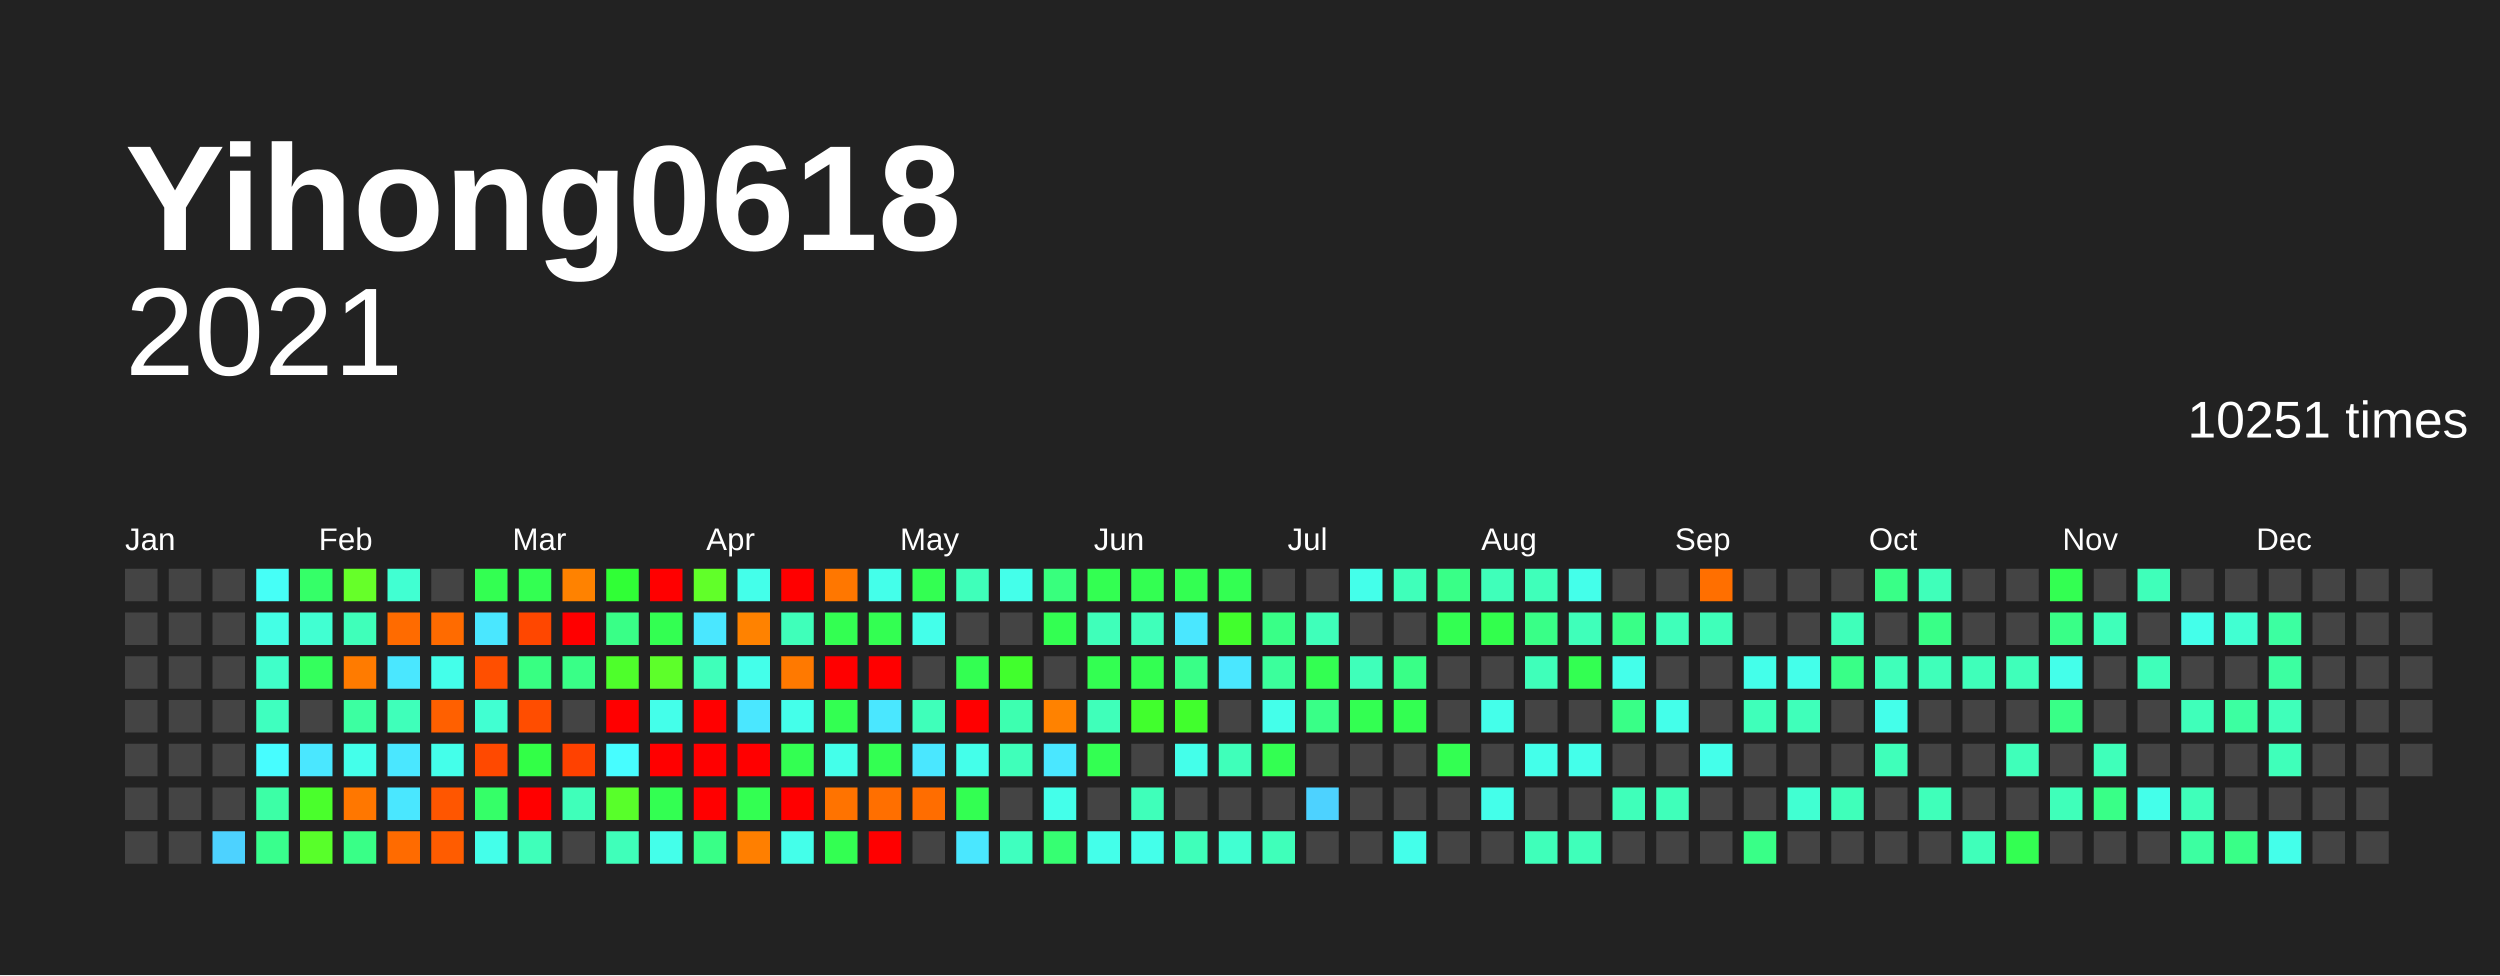
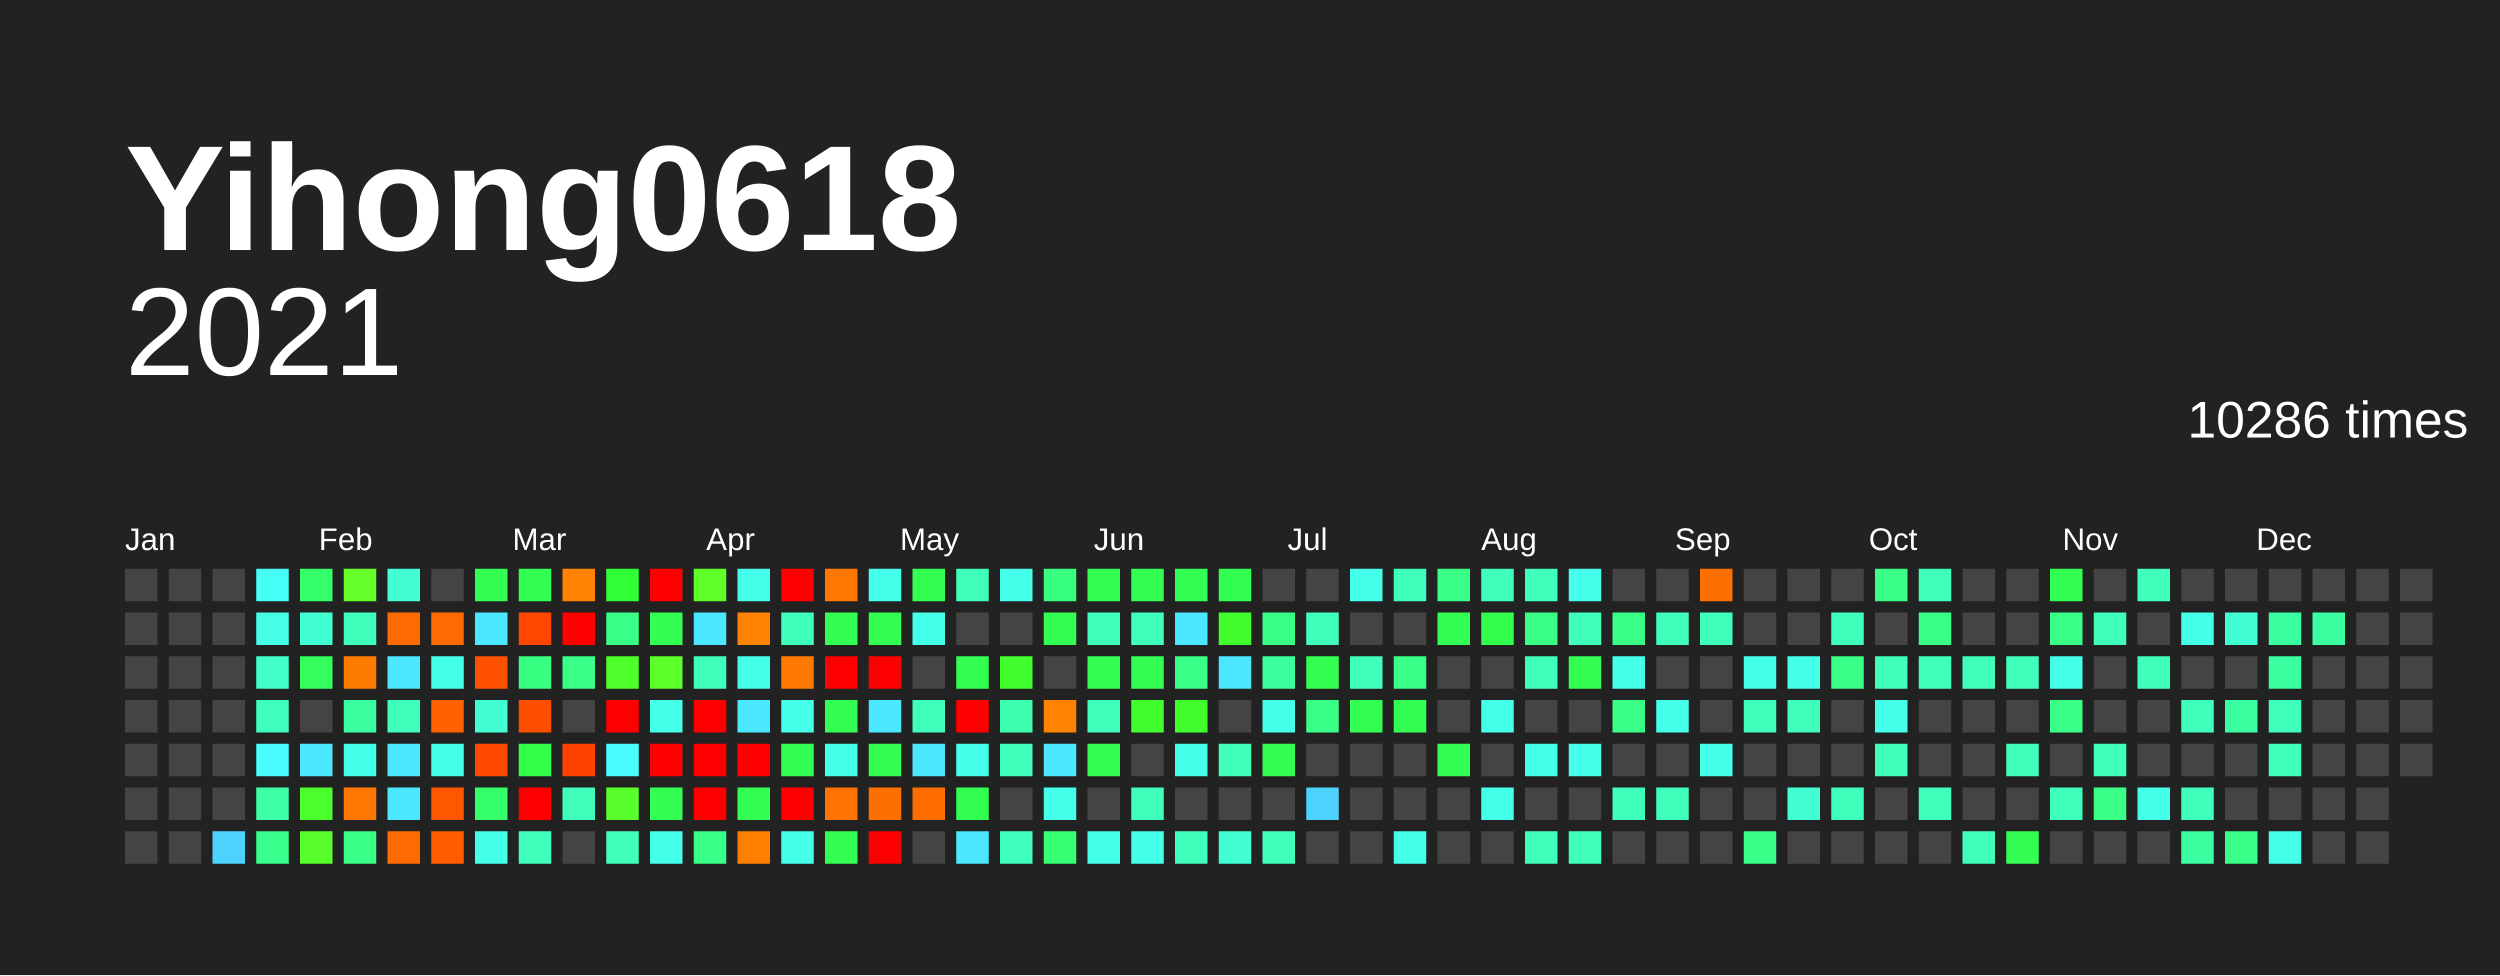
<svg xmlns="http://www.w3.org/2000/svg" baseProfile="full" height="78mm" version="1.1" viewBox="0,0,200,78" width="200mm">
  <defs />
  <rect fill="#222222" height="78" width="200" x="0" y="0" />
  <text fill="#FFFFFF" style="font-size:12px; font-family:Arial; font-weight:bold;" x="10" y="20">Yihong0618</text>
  <text alignment-baseline="hanging" fill="#FFFFFF" style="font-size:10.0px; font-family:Arial;" x="10" y="30">2021</text>
-   <text alignment-baseline="hanging" fill="#FFFFFF" style="font-size:4.125px; font-family:Arial;" x="175" y="35">10251 times</text>
+   <text alignment-baseline="hanging" fill="#FFFFFF" style="font-size:4.125px; font-family:Arial;" x="175" y="35">10286 times</text>
  <text fill="#FFFFFF" style="font-size:2.5px; font-family:Arial" x="10.0" y="44">Jan</text>
  <text fill="#FFFFFF" style="font-size:2.5px; font-family:Arial" x="25.5" y="44">Feb</text>
  <text fill="#FFFFFF" style="font-size:2.5px; font-family:Arial" x="41.0" y="44">Mar</text>
  <text fill="#FFFFFF" style="font-size:2.5px; font-family:Arial" x="56.5" y="44">Apr</text>
  <text fill="#FFFFFF" style="font-size:2.5px; font-family:Arial" x="72.0" y="44">May</text>
  <text fill="#FFFFFF" style="font-size:2.5px; font-family:Arial" x="87.5" y="44">Jun</text>
  <text fill="#FFFFFF" style="font-size:2.5px; font-family:Arial" x="103.0" y="44">Jul</text>
  <text fill="#FFFFFF" style="font-size:2.5px; font-family:Arial" x="118.5" y="44">Aug</text>
  <text fill="#FFFFFF" style="font-size:2.5px; font-family:Arial" x="134.0" y="44">Sep</text>
  <text fill="#FFFFFF" style="font-size:2.5px; font-family:Arial" x="149.5" y="44">Oct</text>
  <text fill="#FFFFFF" style="font-size:2.5px; font-family:Arial" x="165.0" y="44">Nov</text>
  <text fill="#FFFFFF" style="font-size:2.5px; font-family:Arial" x="180.5" y="44">Dec</text>
  <rect fill="#444444" height="2.6" width="2.6" x="10.0" y="45.5" />
  <rect fill="#444444" height="2.6" width="2.6" x="10.0" y="49.0" />
  <rect fill="#444444" height="2.6" width="2.6" x="10.0" y="52.5" />
  <rect fill="#444444" height="2.6" width="2.6" x="10.0" y="56.0" />
  <rect fill="#444444" height="2.6" width="2.6" x="10.0" y="59.5" />
  <rect fill="#444444" height="2.6" width="2.6" x="10.0" y="63.0" />
  <rect fill="#444444" height="2.6" width="2.6" x="10.0" y="66.5" />
  <rect fill="#444444" height="2.6" width="2.6" x="13.5" y="45.5" />
  <rect fill="#444444" height="2.6" width="2.6" x="13.5" y="49.0" />
  <rect fill="#444444" height="2.6" width="2.6" x="13.5" y="52.5" />
  <rect fill="#444444" height="2.6" width="2.6" x="13.5" y="56.0" />
  <rect fill="#444444" height="2.6" width="2.6" x="13.5" y="59.5" />
  <rect fill="#444444" height="2.6" width="2.6" x="13.5" y="63.0" />
  <rect fill="#444444" height="2.6" width="2.6" x="13.5" y="66.5" />
  <rect fill="#444444" height="2.6" width="2.6" x="17.0" y="45.5" />
  <rect fill="#444444" height="2.6" width="2.6" x="17.0" y="49.0" />
  <rect fill="#444444" height="2.6" width="2.6" x="17.0" y="52.5" />
  <rect fill="#444444" height="2.6" width="2.6" x="17.0" y="56.0" />
  <rect fill="#444444" height="2.6" width="2.6" x="17.0" y="59.5" />
  <rect fill="#444444" height="2.6" width="2.6" x="17.0" y="63.0" />
  <rect fill="#4dd2ff" height="2.6" width="2.6" x="17.0" y="66.5" />
  <rect fill="#46fff7" height="2.6" width="2.6" x="20.5" y="45.5" />
  <rect fill="#44ffe5" height="2.6" width="2.6" x="20.5" y="49.0" />
  <rect fill="#40ffc9" height="2.6" width="2.6" x="20.5" y="52.5" />
  <rect fill="#3fffbf" height="2.6" width="2.6" x="20.5" y="56.0" />
  <rect fill="#47fdff" height="2.6" width="2.6" x="20.5" y="59.5" />
  <rect fill="#3cffa6" height="2.6" width="2.6" x="20.5" y="63.0" />
  <rect fill="#39ff8d" height="2.6" width="2.6" x="20.5" y="66.5" />
  <rect fill="#35ff68" height="2.6" width="2.6" x="24.0" y="45.5" />
  <rect fill="#41ffd2" height="2.6" width="2.6" x="24.0" y="49.0" />
  <rect fill="#34ff5d" height="2.6" width="2.6" x="24.0" y="52.5" />
  <rect fill="#444444" height="2.6" width="2.6" x="24.0" y="56.0" />
  <rect fill="#4ae7ff" height="2.6" width="2.6" x="24.0" y="59.5" />
  <rect fill="#4aff2c" height="2.6" width="2.6" x="24.0" y="63.0" />
  <rect fill="#58ff2a" height="2.6" width="2.6" x="24.0" y="66.5" />
  <rect fill="#66ff29" height="2.6" width="2.6" x="27.5" y="45.5" />
  <rect fill="#3fffba" height="2.6" width="2.6" x="27.5" y="49.0" />
  <rect fill="#ff7b00" height="2.6" width="2.6" x="27.5" y="52.5" />
  <rect fill="#3cffa1" height="2.6" width="2.6" x="27.5" y="56.0" />
  <rect fill="#44ffea" height="2.6" width="2.6" x="27.5" y="59.5" />
  <rect fill="#ff7700" height="2.6" width="2.6" x="27.5" y="63.0" />
  <rect fill="#39ff87" height="2.6" width="2.6" x="27.5" y="66.5" />
  <rect fill="#41ffd2" height="2.6" width="2.6" x="31.0" y="45.5" />
  <rect fill="#ff6b00" height="2.6" width="2.6" x="31.0" y="49.0" />
  <rect fill="#4ae7ff" height="2.6" width="2.6" x="31.0" y="52.5" />
  <rect fill="#3fffba" height="2.6" width="2.6" x="31.0" y="56.0" />
  <rect fill="#4ae7ff" height="2.6" width="2.6" x="31.0" y="59.5" />
  <rect fill="#4ae7ff" height="2.6" width="2.6" x="31.0" y="63.0" />
  <rect fill="#ff6b00" height="2.6" width="2.6" x="31.0" y="66.5" />
  <rect fill="#444444" height="2.6" width="2.6" x="34.5" y="45.5" />
  <rect fill="#ff6b00" height="2.6" width="2.6" x="34.5" y="49.0" />
  <rect fill="#44ffea" height="2.6" width="2.6" x="34.5" y="52.5" />
  <rect fill="#ff6000" height="2.6" width="2.6" x="34.5" y="56.0" />
  <rect fill="#44ffea" height="2.6" width="2.6" x="34.5" y="59.5" />
  <rect fill="#ff5600" height="2.6" width="2.6" x="34.5" y="63.0" />
  <rect fill="#ff5c00" height="2.6" width="2.6" x="34.5" y="66.5" />
  <rect fill="#33ff52" height="2.6" width="2.6" x="38.0" y="45.5" />
  <rect fill="#4ae7ff" height="2.6" width="2.6" x="38.0" y="49.0" />
  <rect fill="#ff4f00" height="2.6" width="2.6" x="38.0" y="52.5" />
  <rect fill="#41ffd2" height="2.6" width="2.6" x="38.0" y="56.0" />
  <rect fill="#ff4900" height="2.6" width="2.6" x="38.0" y="59.5" />
  <rect fill="#35ff68" height="2.6" width="2.6" x="38.0" y="63.0" />
  <rect fill="#44ffea" height="2.6" width="2.6" x="38.0" y="66.5" />
  <rect fill="#33ff52" height="2.6" width="2.6" x="41.5" y="45.5" />
  <rect fill="#ff4700" height="2.6" width="2.6" x="41.5" y="49.0" />
  <rect fill="#38ff82" height="2.6" width="2.6" x="41.5" y="52.5" />
  <rect fill="#ff4d00" height="2.6" width="2.6" x="41.5" y="56.0" />
  <rect fill="#32ff47" height="2.6" width="2.6" x="41.5" y="59.5" />
  <rect fill="red" height="2.6" width="2.6" x="41.5" y="63.0" />
  <rect fill="#3fffba" height="2.6" width="2.6" x="41.5" y="66.5" />
  <rect fill="#ff8200" height="2.6" width="2.6" x="45.0" y="45.5" />
  <rect fill="red" height="2.6" width="2.6" x="45.0" y="49.0" />
  <rect fill="#39ff87" height="2.6" width="2.6" x="45.0" y="52.5" />
  <rect fill="#444444" height="2.6" width="2.6" x="45.0" y="56.0" />
  <rect fill="#ff4100" height="2.6" width="2.6" x="45.0" y="59.5" />
  <rect fill="#3fffba" height="2.6" width="2.6" x="45.0" y="63.0" />
  <rect fill="#444444" height="2.6" width="2.6" x="45.0" y="66.5" />
  <rect fill="#30ff36" height="2.6" width="2.6" x="48.5" y="45.5" />
  <rect fill="#39ff87" height="2.6" width="2.6" x="48.5" y="49.0" />
  <rect fill="#4eff2b" height="2.6" width="2.6" x="48.5" y="52.5" />
  <rect fill="red" height="2.6" width="2.6" x="48.5" y="56.0" />
  <rect fill="#47fdff" height="2.6" width="2.6" x="48.5" y="59.5" />
  <rect fill="#58ff2a" height="2.6" width="2.6" x="48.5" y="63.0" />
  <rect fill="#3fffba" height="2.6" width="2.6" x="48.5" y="66.5" />
  <rect fill="red" height="2.6" width="2.6" x="52.0" y="45.5" />
  <rect fill="#33ff52" height="2.6" width="2.6" x="52.0" y="49.0" />
  <rect fill="#5dff2a" height="2.6" width="2.6" x="52.0" y="52.5" />
  <rect fill="#44ffea" height="2.6" width="2.6" x="52.0" y="56.0" />
  <rect fill="red" height="2.6" width="2.6" x="52.0" y="59.5" />
  <rect fill="#33ff52" height="2.6" width="2.6" x="52.0" y="63.0" />
  <rect fill="#44ffea" height="2.6" width="2.6" x="52.0" y="66.5" />
  <rect fill="#61ff29" height="2.6" width="2.6" x="55.5" y="45.5" />
  <rect fill="#4ae7ff" height="2.6" width="2.6" x="55.5" y="49.0" />
  <rect fill="#3fffba" height="2.6" width="2.6" x="55.5" y="52.5" />
  <rect fill="red" height="2.6" width="2.6" x="55.5" y="56.0" />
  <rect fill="red" height="2.6" width="2.6" x="55.5" y="59.5" />
  <rect fill="red" height="2.6" width="2.6" x="55.5" y="63.0" />
  <rect fill="#39ff87" height="2.6" width="2.6" x="55.5" y="66.5" />
  <rect fill="#44ffea" height="2.6" width="2.6" x="59.0" y="45.5" />
  <rect fill="#ff8200" height="2.6" width="2.6" x="59.0" y="49.0" />
  <rect fill="#44ffea" height="2.6" width="2.6" x="59.0" y="52.5" />
  <rect fill="#4ae7ff" height="2.6" width="2.6" x="59.0" y="56.0" />
  <rect fill="red" height="2.6" width="2.6" x="59.0" y="59.5" />
  <rect fill="#33ff52" height="2.6" width="2.6" x="59.0" y="63.0" />
  <rect fill="#ff7f00" height="2.6" width="2.6" x="59.0" y="66.5" />
  <rect fill="red" height="2.6" width="2.6" x="62.5" y="45.5" />
  <rect fill="#3fffba" height="2.6" width="2.6" x="62.5" y="49.0" />
  <rect fill="#ff7900" height="2.6" width="2.6" x="62.5" y="52.5" />
  <rect fill="#44ffea" height="2.6" width="2.6" x="62.5" y="56.0" />
  <rect fill="#33ff52" height="2.6" width="2.6" x="62.5" y="59.5" />
  <rect fill="red" height="2.6" width="2.6" x="62.5" y="63.0" />
  <rect fill="#44ffea" height="2.6" width="2.6" x="62.5" y="66.5" />
  <rect fill="#ff7700" height="2.6" width="2.6" x="66.0" y="45.5" />
  <rect fill="#33ff52" height="2.6" width="2.6" x="66.0" y="49.0" />
  <rect fill="red" height="2.6" width="2.6" x="66.0" y="52.5" />
  <rect fill="#33ff52" height="2.6" width="2.6" x="66.0" y="56.0" />
  <rect fill="#44ffea" height="2.6" width="2.6" x="66.0" y="59.5" />
  <rect fill="#ff7300" height="2.6" width="2.6" x="66.0" y="63.0" />
  <rect fill="#33ff52" height="2.6" width="2.6" x="66.0" y="66.5" />
  <rect fill="#44ffea" height="2.6" width="2.6" x="69.5" y="45.5" />
  <rect fill="#33ff52" height="2.6" width="2.6" x="69.5" y="49.0" />
  <rect fill="red" height="2.6" width="2.6" x="69.5" y="52.5" />
  <rect fill="#4ae7ff" height="2.6" width="2.6" x="69.5" y="56.0" />
  <rect fill="#33ff52" height="2.6" width="2.6" x="69.5" y="59.5" />
  <rect fill="#ff6f00" height="2.6" width="2.6" x="69.5" y="63.0" />
  <rect fill="red" height="2.6" width="2.6" x="69.5" y="66.5" />
  <rect fill="#33ff52" height="2.6" width="2.6" x="73.0" y="45.5" />
  <rect fill="#44ffea" height="2.6" width="2.6" x="73.0" y="49.0" />
  <rect fill="#444444" height="2.6" width="2.6" x="73.0" y="52.5" />
  <rect fill="#3fffba" height="2.6" width="2.6" x="73.0" y="56.0" />
  <rect fill="#4ae7ff" height="2.6" width="2.6" x="73.0" y="59.5" />
  <rect fill="#ff6d00" height="2.6" width="2.6" x="73.0" y="63.0" />
  <rect fill="#444444" height="2.6" width="2.6" x="73.0" y="66.5" />
  <rect fill="#3fffba" height="2.6" width="2.6" x="76.5" y="45.5" />
  <rect fill="#444444" height="2.6" width="2.6" x="76.5" y="49.0" />
  <rect fill="#33ff52" height="2.6" width="2.6" x="76.5" y="52.5" />
  <rect fill="red" height="2.6" width="2.6" x="76.5" y="56.0" />
  <rect fill="#44ffea" height="2.6" width="2.6" x="76.5" y="59.5" />
  <rect fill="#33ff52" height="2.6" width="2.6" x="76.5" y="63.0" />
  <rect fill="#4ae7ff" height="2.6" width="2.6" x="76.5" y="66.5" />
  <rect fill="#44ffea" height="2.6" width="2.6" x="80.0" y="45.5" />
  <rect fill="#444444" height="2.6" width="2.6" x="80.0" y="49.0" />
  <rect fill="#41ff2d" height="2.6" width="2.6" x="80.0" y="52.5" />
  <rect fill="#3dffb0" height="2.6" width="2.6" x="80.0" y="56.0" />
  <rect fill="#3fffba" height="2.6" width="2.6" x="80.0" y="59.5" />
  <rect fill="#444444" height="2.6" width="2.6" x="80.0" y="63.0" />
  <rect fill="#3fffbf" height="2.6" width="2.6" x="80.0" y="66.5" />
  <rect fill="#38ff7d" height="2.6" width="2.6" x="83.5" y="45.5" />
  <rect fill="#33ff52" height="2.6" width="2.6" x="83.5" y="49.0" />
  <rect fill="#444444" height="2.6" width="2.6" x="83.5" y="52.5" />
  <rect fill="#ff8200" height="2.6" width="2.6" x="83.5" y="56.0" />
  <rect fill="#4ae7ff" height="2.6" width="2.6" x="83.5" y="59.5" />
  <rect fill="#44ffea" height="2.6" width="2.6" x="83.5" y="63.0" />
  <rect fill="#36ff72" height="2.6" width="2.6" x="83.5" y="66.5" />
  <rect fill="#33ff52" height="2.6" width="2.6" x="87.0" y="45.5" />
  <rect fill="#3fffba" height="2.6" width="2.6" x="87.0" y="49.0" />
  <rect fill="#33ff52" height="2.6" width="2.6" x="87.0" y="52.5" />
  <rect fill="#3fffba" height="2.6" width="2.6" x="87.0" y="56.0" />
  <rect fill="#33ff52" height="2.6" width="2.6" x="87.0" y="59.5" />
  <rect fill="#444444" height="2.6" width="2.6" x="87.0" y="63.0" />
  <rect fill="#44ffea" height="2.6" width="2.6" x="87.0" y="66.5" />
  <rect fill="#33ff52" height="2.6" width="2.6" x="90.5" y="45.5" />
  <rect fill="#3fffba" height="2.6" width="2.6" x="90.5" y="49.0" />
  <rect fill="#33ff52" height="2.6" width="2.6" x="90.5" y="52.5" />
  <rect fill="#41ff2d" height="2.6" width="2.6" x="90.5" y="56.0" />
  <rect fill="#444444" height="2.6" width="2.6" x="90.5" y="59.5" />
  <rect fill="#3fffba" height="2.6" width="2.6" x="90.5" y="63.0" />
  <rect fill="#44ffea" height="2.6" width="2.6" x="90.5" y="66.5" />
  <rect fill="#33ff52" height="2.6" width="2.6" x="94.0" y="45.5" />
  <rect fill="#4ae7ff" height="2.6" width="2.6" x="94.0" y="49.0" />
  <rect fill="#39ff87" height="2.6" width="2.6" x="94.0" y="52.5" />
  <rect fill="#41ff2d" height="2.6" width="2.6" x="94.0" y="56.0" />
  <rect fill="#44ffea" height="2.6" width="2.6" x="94.0" y="59.5" />
  <rect fill="#444444" height="2.6" width="2.6" x="94.0" y="63.0" />
  <rect fill="#3fffba" height="2.6" width="2.6" x="94.0" y="66.5" />
  <rect fill="#33ff52" height="2.6" width="2.6" x="97.5" y="45.5" />
  <rect fill="#41ff2d" height="2.6" width="2.6" x="97.5" y="49.0" />
  <rect fill="#4ae7ff" height="2.6" width="2.6" x="97.5" y="52.5" />
  <rect fill="#444444" height="2.6" width="2.6" x="97.5" y="56.0" />
  <rect fill="#3fffba" height="2.6" width="2.6" x="97.5" y="59.5" />
  <rect fill="#444444" height="2.6" width="2.6" x="97.5" y="63.0" />
  <rect fill="#41ffd2" height="2.6" width="2.6" x="97.5" y="66.5" />
  <rect fill="#444444" height="2.6" width="2.6" x="101.0" y="45.5" />
  <rect fill="#39ff87" height="2.6" width="2.6" x="101.0" y="49.0" />
  <rect fill="#3bff9c" height="2.6" width="2.6" x="101.0" y="52.5" />
  <rect fill="#44ffea" height="2.6" width="2.6" x="101.0" y="56.0" />
  <rect fill="#33ff52" height="2.6" width="2.6" x="101.0" y="59.5" />
  <rect fill="#444444" height="2.6" width="2.6" x="101.0" y="63.0" />
  <rect fill="#3fffba" height="2.6" width="2.6" x="101.0" y="66.5" />
  <rect fill="#444444" height="2.6" width="2.6" x="104.5" y="45.5" />
  <rect fill="#3fffba" height="2.6" width="2.6" x="104.5" y="49.0" />
  <rect fill="#33ff52" height="2.6" width="2.6" x="104.5" y="52.5" />
  <rect fill="#39ff87" height="2.6" width="2.6" x="104.5" y="56.0" />
  <rect fill="#444444" height="2.6" width="2.6" x="104.5" y="59.5" />
  <rect fill="#4dd2ff" height="2.6" width="2.6" x="104.5" y="63.0" />
  <rect fill="#444444" height="2.6" width="2.6" x="104.5" y="66.5" />
  <rect fill="#44ffea" height="2.6" width="2.6" x="108.0" y="45.5" />
  <rect fill="#444444" height="2.6" width="2.6" x="108.0" y="49.0" />
  <rect fill="#3fffba" height="2.6" width="2.6" x="108.0" y="52.5" />
  <rect fill="#33ff52" height="2.6" width="2.6" x="108.0" y="56.0" />
  <rect fill="#444444" height="2.6" width="2.6" x="108.0" y="59.5" />
  <rect fill="#444444" height="2.6" width="2.6" x="108.0" y="63.0" />
  <rect fill="#444444" height="2.6" width="2.6" x="108.0" y="66.5" />
  <rect fill="#3fffba" height="2.6" width="2.6" x="111.5" y="45.5" />
  <rect fill="#444444" height="2.6" width="2.6" x="111.5" y="49.0" />
  <rect fill="#39ff87" height="2.6" width="2.6" x="111.5" y="52.5" />
  <rect fill="#33ff52" height="2.6" width="2.6" x="111.5" y="56.0" />
  <rect fill="#444444" height="2.6" width="2.6" x="111.5" y="59.5" />
  <rect fill="#444444" height="2.6" width="2.6" x="111.5" y="63.0" />
  <rect fill="#44ffea" height="2.6" width="2.6" x="111.5" y="66.5" />
  <rect fill="#39ff87" height="2.6" width="2.6" x="115.0" y="45.5" />
  <rect fill="#33ff52" height="2.6" width="2.6" x="115.0" y="49.0" />
  <rect fill="#444444" height="2.6" width="2.6" x="115.0" y="52.5" />
  <rect fill="#444444" height="2.6" width="2.6" x="115.0" y="56.0" />
  <rect fill="#33ff52" height="2.6" width="2.6" x="115.0" y="59.5" />
  <rect fill="#444444" height="2.6" width="2.6" x="115.0" y="63.0" />
  <rect fill="#444444" height="2.6" width="2.6" x="115.0" y="66.5" />
  <rect fill="#3fffba" height="2.6" width="2.6" x="118.5" y="45.5" />
  <rect fill="#32ff4d" height="2.6" width="2.6" x="118.5" y="49.0" />
  <rect fill="#444444" height="2.6" width="2.6" x="118.5" y="52.5" />
  <rect fill="#44ffea" height="2.6" width="2.6" x="118.5" y="56.0" />
  <rect fill="#444444" height="2.6" width="2.6" x="118.5" y="59.5" />
  <rect fill="#44ffea" height="2.6" width="2.6" x="118.5" y="63.0" />
  <rect fill="#444444" height="2.6" width="2.6" x="118.5" y="66.5" />
  <rect fill="#3fffba" height="2.6" width="2.6" x="122.0" y="45.5" />
  <rect fill="#39ff87" height="2.6" width="2.6" x="122.0" y="49.0" />
  <rect fill="#3fffba" height="2.6" width="2.6" x="122.0" y="52.5" />
  <rect fill="#444444" height="2.6" width="2.6" x="122.0" y="56.0" />
  <rect fill="#44ffea" height="2.6" width="2.6" x="122.0" y="59.5" />
  <rect fill="#444444" height="2.6" width="2.6" x="122.0" y="63.0" />
  <rect fill="#3fffba" height="2.6" width="2.6" x="122.0" y="66.5" />
  <rect fill="#44ffea" height="2.6" width="2.6" x="125.5" y="45.5" />
  <rect fill="#3fffba" height="2.6" width="2.6" x="125.5" y="49.0" />
  <rect fill="#33ff52" height="2.6" width="2.6" x="125.5" y="52.5" />
  <rect fill="#444444" height="2.6" width="2.6" x="125.5" y="56.0" />
  <rect fill="#44ffea" height="2.6" width="2.6" x="125.5" y="59.5" />
  <rect fill="#444444" height="2.6" width="2.6" x="125.5" y="63.0" />
  <rect fill="#3fffba" height="2.6" width="2.6" x="125.5" y="66.5" />
  <rect fill="#444444" height="2.6" width="2.6" x="129.0" y="45.5" />
  <rect fill="#39ff87" height="2.6" width="2.6" x="129.0" y="49.0" />
  <rect fill="#44ffea" height="2.6" width="2.6" x="129.0" y="52.5" />
  <rect fill="#39ff87" height="2.6" width="2.6" x="129.0" y="56.0" />
  <rect fill="#444444" height="2.6" width="2.6" x="129.0" y="59.5" />
  <rect fill="#3fffba" height="2.6" width="2.6" x="129.0" y="63.0" />
  <rect fill="#444444" height="2.6" width="2.6" x="129.0" y="66.5" />
  <rect fill="#444444" height="2.6" width="2.6" x="132.5" y="45.5" />
  <rect fill="#3fffba" height="2.6" width="2.6" x="132.5" y="49.0" />
  <rect fill="#444444" height="2.6" width="2.6" x="132.5" y="52.5" />
  <rect fill="#44ffea" height="2.6" width="2.6" x="132.5" y="56.0" />
  <rect fill="#444444" height="2.6" width="2.6" x="132.5" y="59.5" />
  <rect fill="#3fffba" height="2.6" width="2.6" x="132.5" y="63.0" />
  <rect fill="#444444" height="2.6" width="2.6" x="132.5" y="66.5" />
  <rect fill="#ff6f00" height="2.6" width="2.6" x="136.0" y="45.5" />
  <rect fill="#3fffba" height="2.6" width="2.6" x="136.0" y="49.0" />
  <rect fill="#444444" height="2.6" width="2.6" x="136.0" y="52.5" />
  <rect fill="#444444" height="2.6" width="2.6" x="136.0" y="56.0" />
  <rect fill="#44ffea" height="2.6" width="2.6" x="136.0" y="59.5" />
  <rect fill="#444444" height="2.6" width="2.6" x="136.0" y="63.0" />
  <rect fill="#444444" height="2.6" width="2.6" x="136.0" y="66.5" />
  <rect fill="#444444" height="2.6" width="2.6" x="139.5" y="45.5" />
  <rect fill="#444444" height="2.6" width="2.6" x="139.5" y="49.0" />
  <rect fill="#44ffea" height="2.6" width="2.6" x="139.5" y="52.5" />
  <rect fill="#3fffba" height="2.6" width="2.6" x="139.5" y="56.0" />
  <rect fill="#444444" height="2.6" width="2.6" x="139.5" y="59.5" />
  <rect fill="#444444" height="2.6" width="2.6" x="139.5" y="63.0" />
  <rect fill="#39ff87" height="2.6" width="2.6" x="139.5" y="66.5" />
  <rect fill="#444444" height="2.6" width="2.6" x="143.0" y="45.5" />
  <rect fill="#444444" height="2.6" width="2.6" x="143.0" y="49.0" />
  <rect fill="#44ffea" height="2.6" width="2.6" x="143.0" y="52.5" />
  <rect fill="#3fffba" height="2.6" width="2.6" x="143.0" y="56.0" />
  <rect fill="#444444" height="2.6" width="2.6" x="143.0" y="59.5" />
  <rect fill="#41ffd2" height="2.6" width="2.6" x="143.0" y="63.0" />
  <rect fill="#444444" height="2.6" width="2.6" x="143.0" y="66.5" />
  <rect fill="#444444" height="2.6" width="2.6" x="146.5" y="45.5" />
  <rect fill="#3fffba" height="2.6" width="2.6" x="146.5" y="49.0" />
  <rect fill="#39ff87" height="2.6" width="2.6" x="146.5" y="52.5" />
  <rect fill="#444444" height="2.6" width="2.6" x="146.5" y="56.0" />
  <rect fill="#444444" height="2.6" width="2.6" x="146.5" y="59.5" />
  <rect fill="#3fffba" height="2.6" width="2.6" x="146.5" y="63.0" />
  <rect fill="#444444" height="2.6" width="2.6" x="146.5" y="66.5" />
  <rect fill="#39ff87" height="2.6" width="2.6" x="150.0" y="45.5" />
  <rect fill="#444444" height="2.6" width="2.6" x="150.0" y="49.0" />
  <rect fill="#3fffba" height="2.6" width="2.6" x="150.0" y="52.5" />
  <rect fill="#44ffea" height="2.6" width="2.6" x="150.0" y="56.0" />
  <rect fill="#3fffba" height="2.6" width="2.6" x="150.0" y="59.5" />
  <rect fill="#444444" height="2.6" width="2.6" x="150.0" y="63.0" />
  <rect fill="#444444" height="2.6" width="2.6" x="150.0" y="66.5" />
  <rect fill="#3fffba" height="2.6" width="2.6" x="153.5" y="45.5" />
  <rect fill="#39ff87" height="2.6" width="2.6" x="153.5" y="49.0" />
  <rect fill="#3fffba" height="2.6" width="2.6" x="153.5" y="52.5" />
  <rect fill="#444444" height="2.6" width="2.6" x="153.5" y="56.0" />
  <rect fill="#444444" height="2.6" width="2.6" x="153.5" y="59.5" />
  <rect fill="#3fffba" height="2.6" width="2.6" x="153.5" y="63.0" />
  <rect fill="#444444" height="2.6" width="2.6" x="153.5" y="66.5" />
  <rect fill="#444444" height="2.6" width="2.6" x="157.0" y="45.5" />
  <rect fill="#444444" height="2.6" width="2.6" x="157.0" y="49.0" />
  <rect fill="#3fffba" height="2.6" width="2.6" x="157.0" y="52.5" />
  <rect fill="#444444" height="2.6" width="2.6" x="157.0" y="56.0" />
  <rect fill="#444444" height="2.6" width="2.6" x="157.0" y="59.5" />
  <rect fill="#444444" height="2.6" width="2.6" x="157.0" y="63.0" />
  <rect fill="#3fffba" height="2.6" width="2.6" x="157.0" y="66.5" />
  <rect fill="#444444" height="2.6" width="2.6" x="160.5" y="45.5" />
  <rect fill="#444444" height="2.6" width="2.6" x="160.5" y="49.0" />
  <rect fill="#3fffba" height="2.6" width="2.6" x="160.5" y="52.5" />
  <rect fill="#444444" height="2.6" width="2.6" x="160.5" y="56.0" />
  <rect fill="#3fffba" height="2.6" width="2.6" x="160.5" y="59.5" />
  <rect fill="#444444" height="2.6" width="2.6" x="160.5" y="63.0" />
  <rect fill="#33ff52" height="2.6" width="2.6" x="160.5" y="66.5" />
  <rect fill="#33ff52" height="2.6" width="2.6" x="164.0" y="45.5" />
  <rect fill="#39ff87" height="2.6" width="2.6" x="164.0" y="49.0" />
  <rect fill="#44ffea" height="2.6" width="2.6" x="164.0" y="52.5" />
  <rect fill="#39ff87" height="2.6" width="2.6" x="164.0" y="56.0" />
  <rect fill="#444444" height="2.6" width="2.6" x="164.0" y="59.5" />
  <rect fill="#3fffba" height="2.6" width="2.6" x="164.0" y="63.0" />
  <rect fill="#444444" height="2.6" width="2.6" x="164.0" y="66.5" />
  <rect fill="#444444" height="2.6" width="2.6" x="167.5" y="45.5" />
  <rect fill="#3fffba" height="2.6" width="2.6" x="167.5" y="49.0" />
  <rect fill="#444444" height="2.6" width="2.6" x="167.5" y="52.5" />
  <rect fill="#444444" height="2.6" width="2.6" x="167.5" y="56.0" />
  <rect fill="#3fffba" height="2.6" width="2.6" x="167.5" y="59.5" />
  <rect fill="#39ff87" height="2.6" width="2.6" x="167.5" y="63.0" />
  <rect fill="#444444" height="2.6" width="2.6" x="167.5" y="66.5" />
  <rect fill="#3fffba" height="2.6" width="2.6" x="171.0" y="45.5" />
  <rect fill="#444444" height="2.6" width="2.6" x="171.0" y="49.0" />
  <rect fill="#3fffba" height="2.6" width="2.6" x="171.0" y="52.5" />
  <rect fill="#444444" height="2.6" width="2.6" x="171.0" y="56.0" />
  <rect fill="#444444" height="2.6" width="2.6" x="171.0" y="59.5" />
  <rect fill="#44ffea" height="2.6" width="2.6" x="171.0" y="63.0" />
  <rect fill="#444444" height="2.6" width="2.6" x="171.0" y="66.5" />
  <rect fill="#444444" height="2.6" width="2.6" x="174.5" y="45.5" />
  <rect fill="#44ffea" height="2.6" width="2.6" x="174.5" y="49.0" />
  <rect fill="#444444" height="2.6" width="2.6" x="174.5" y="52.5" />
  <rect fill="#3fffba" height="2.6" width="2.6" x="174.5" y="56.0" />
  <rect fill="#444444" height="2.6" width="2.6" x="174.5" y="59.5" />
  <rect fill="#3fffba" height="2.6" width="2.6" x="174.5" y="63.0" />
  <rect fill="#3cffa1" height="2.6" width="2.6" x="174.5" y="66.5" />
  <rect fill="#444444" height="2.6" width="2.6" x="178.0" y="45.5" />
  <rect fill="#41ffd2" height="2.6" width="2.6" x="178.0" y="49.0" />
  <rect fill="#444444" height="2.6" width="2.6" x="178.0" y="52.5" />
  <rect fill="#3cffa1" height="2.6" width="2.6" x="178.0" y="56.0" />
  <rect fill="#444444" height="2.6" width="2.6" x="178.0" y="59.5" />
  <rect fill="#444444" height="2.6" width="2.6" x="178.0" y="63.0" />
  <rect fill="#39ff87" height="2.6" width="2.6" x="178.0" y="66.5" />
  <rect fill="#444444" height="2.6" width="2.6" x="181.5" y="45.5" />
  <rect fill="#3cffa1" height="2.6" width="2.6" x="181.5" y="49.0" />
  <rect fill="#3cffa1" height="2.6" width="2.6" x="181.5" y="52.5" />
  <rect fill="#3fffba" height="2.6" width="2.6" x="181.5" y="56.0" />
  <rect fill="#3fffba" height="2.6" width="2.6" x="181.5" y="59.5" />
  <rect fill="#444444" height="2.6" width="2.6" x="181.5" y="63.0" />
  <rect fill="#44ffea" height="2.6" width="2.6" x="181.5" y="66.5" />
  <rect fill="#444444" height="2.6" width="2.6" x="185.0" y="45.5" />
-   <rect fill="#444444" height="2.6" width="2.6" x="185.0" y="49.0" />
+   <rect fill="#3cffa1" height="2.6" width="2.6" x="185.0" y="49.0" />
  <rect fill="#444444" height="2.6" width="2.6" x="185.0" y="52.5" />
  <rect fill="#444444" height="2.6" width="2.6" x="185.0" y="56.0" />
  <rect fill="#444444" height="2.6" width="2.6" x="185.0" y="59.5" />
  <rect fill="#444444" height="2.6" width="2.6" x="185.0" y="63.0" />
  <rect fill="#444444" height="2.6" width="2.6" x="185.0" y="66.5" />
  <rect fill="#444444" height="2.6" width="2.6" x="188.5" y="45.5" />
  <rect fill="#444444" height="2.6" width="2.6" x="188.5" y="49.0" />
  <rect fill="#444444" height="2.6" width="2.6" x="188.5" y="52.5" />
  <rect fill="#444444" height="2.6" width="2.6" x="188.5" y="56.0" />
  <rect fill="#444444" height="2.6" width="2.6" x="188.5" y="59.5" />
  <rect fill="#444444" height="2.6" width="2.6" x="188.5" y="63.0" />
  <rect fill="#444444" height="2.6" width="2.6" x="188.5" y="66.5" />
  <rect fill="#444444" height="2.6" width="2.6" x="192.0" y="45.5" />
  <rect fill="#444444" height="2.6" width="2.6" x="192.0" y="49.0" />
  <rect fill="#444444" height="2.6" width="2.6" x="192.0" y="52.5" />
  <rect fill="#444444" height="2.6" width="2.6" x="192.0" y="56.0" />
  <rect fill="#444444" height="2.6" width="2.6" x="192.0" y="59.5" />
</svg>
